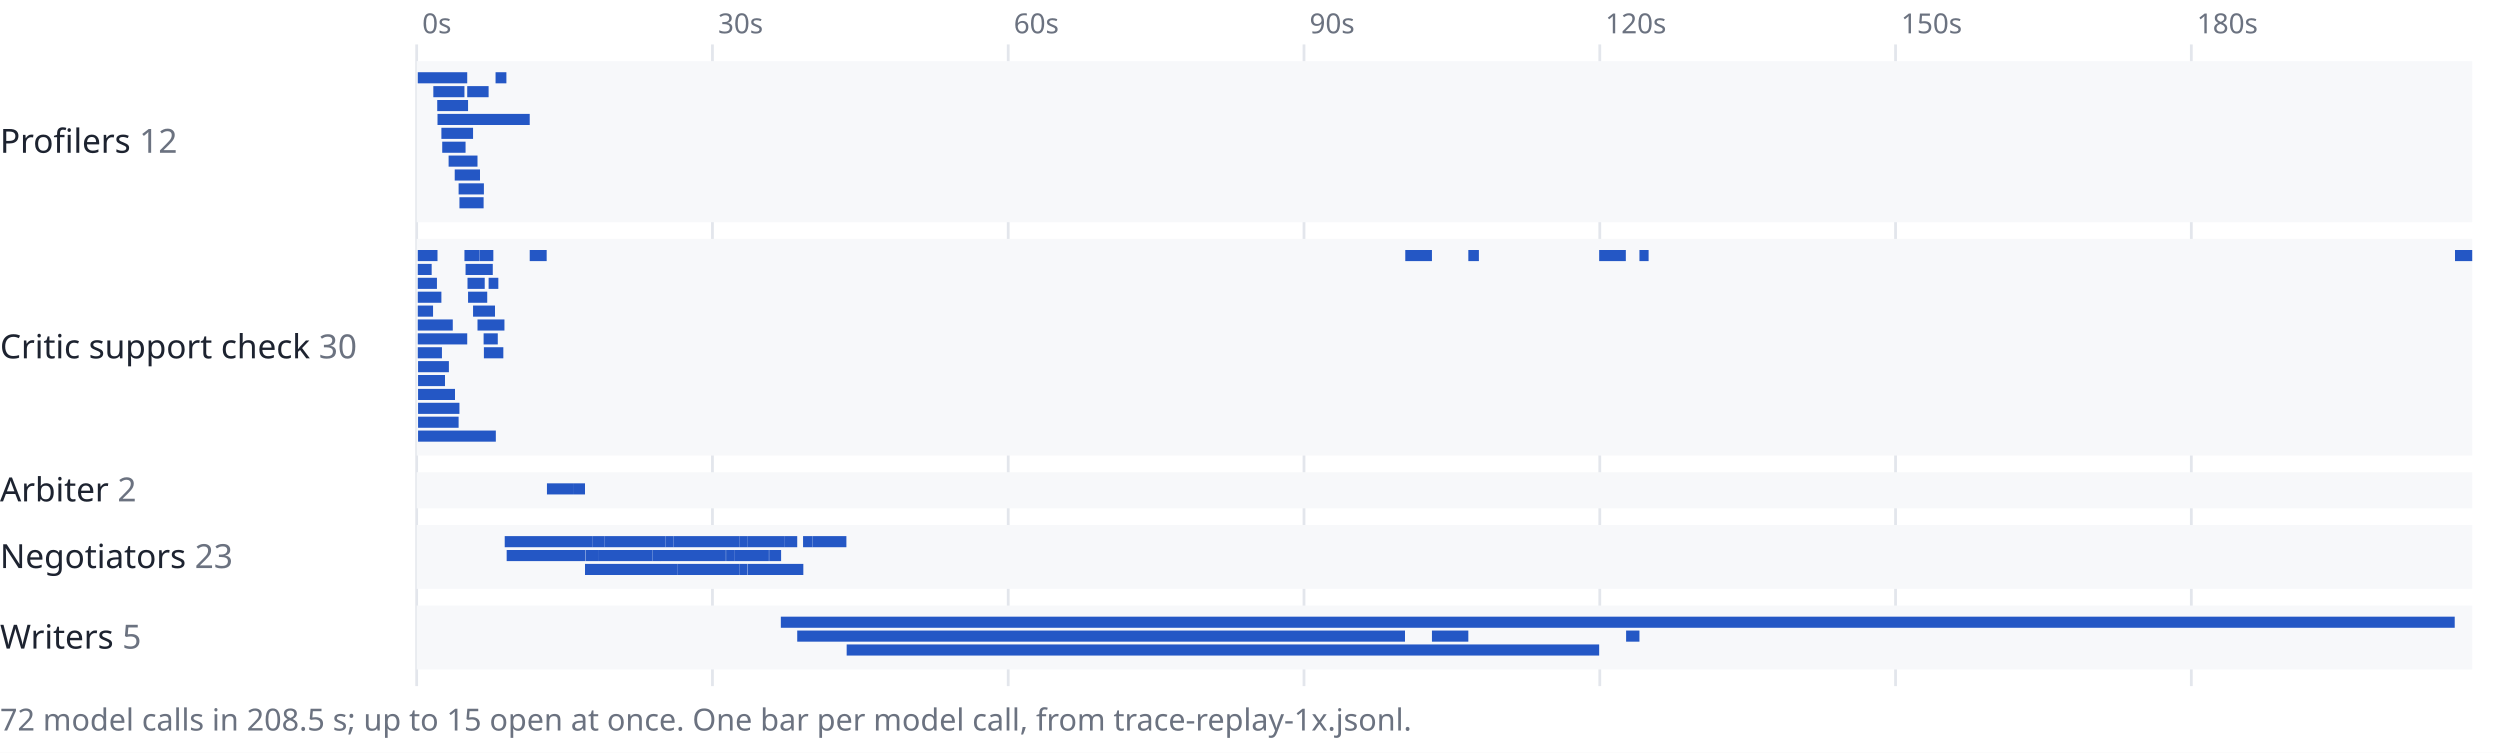
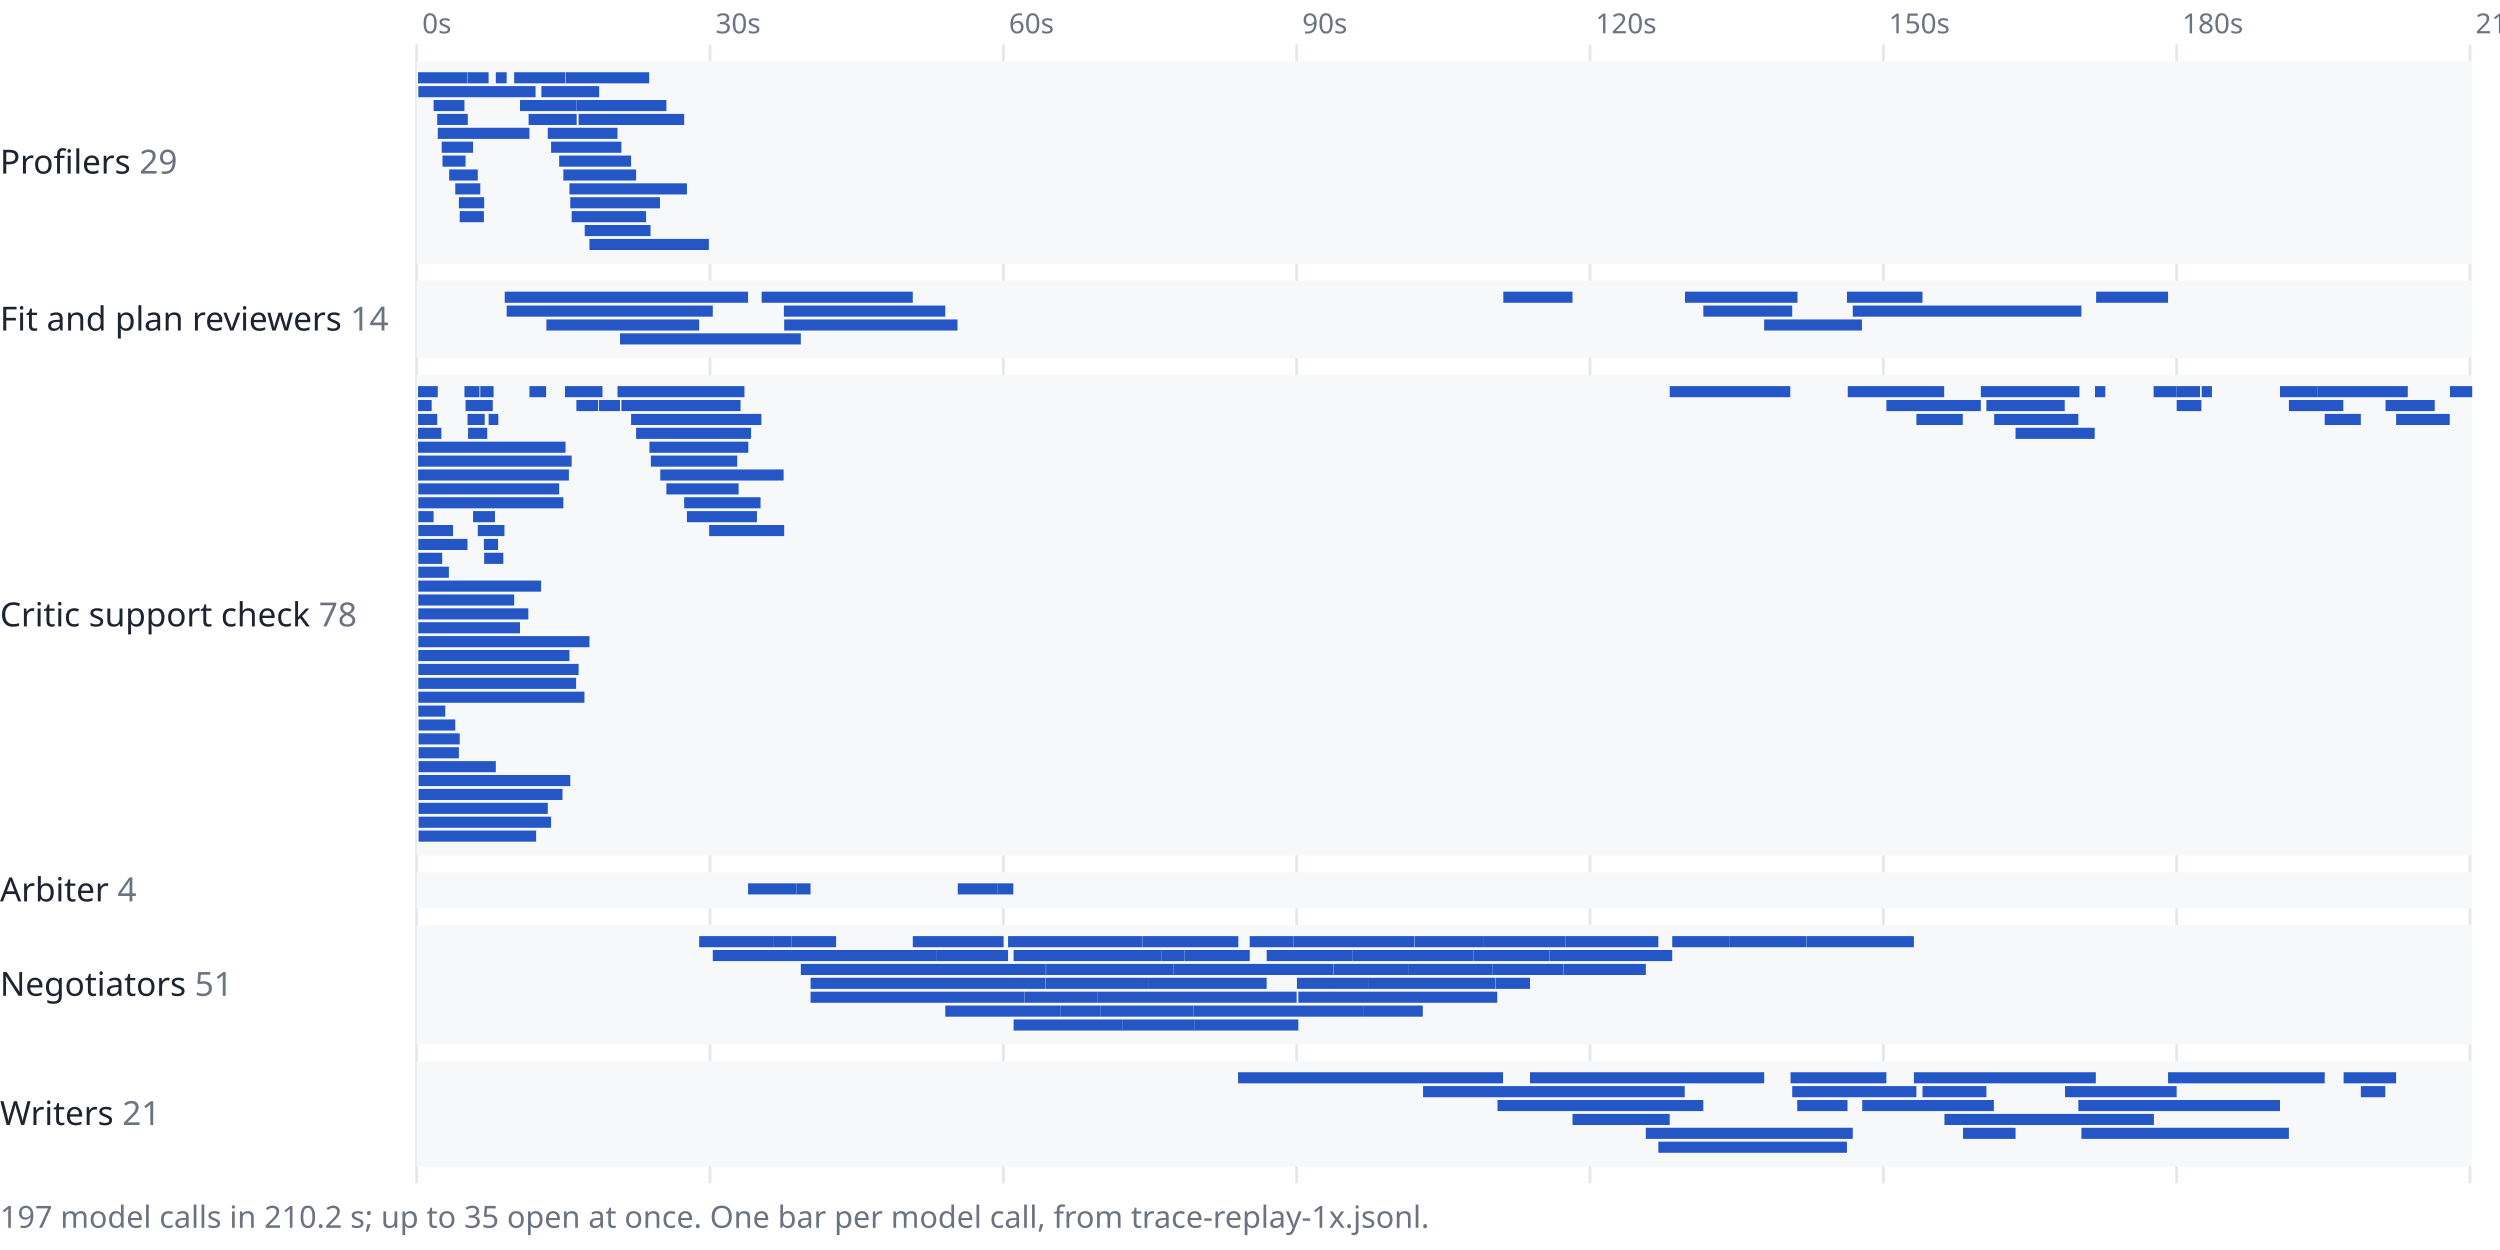
- <svg xmlns="http://www.w3.org/2000/svg" width="900" height="271" viewBox="0 0 900 271" font-family="system-ui, sans-serif">
+ <svg xmlns="http://www.w3.org/2000/svg" width="900" height="450" viewBox="0 0 900 450" font-family="system-ui, sans-serif">
  <rect width="100%" height="100%" fill="#ffffff" />
-   <line x1="788.88" x2="788.88" y1="16" y2="247" stroke="#e3e6ec" />
-   <text x="790.88" y="12" font-size="10" fill="#6b7280">180s</text>
-   <line x1="682.4" x2="682.4" y1="16" y2="247" stroke="#e3e6ec" />
-   <text x="684.4" y="12" font-size="10" fill="#6b7280">150s</text>
-   <line x1="575.92" x2="575.92" y1="16" y2="247" stroke="#e3e6ec" />
-   <text x="577.92" y="12" font-size="10" fill="#6b7280">120s</text>
-   <line x1="469.44" x2="469.44" y1="16" y2="247" stroke="#e3e6ec" />
-   <text x="471.44" y="12" font-size="10" fill="#6b7280">90s</text>
-   <line x1="362.96" x2="362.96" y1="16" y2="247" stroke="#e3e6ec" />
-   <text x="364.96" y="12" font-size="10" fill="#6b7280">60s</text>
-   <line x1="256.48" x2="256.48" y1="16" y2="247" stroke="#e3e6ec" />
-   <text x="258.48" y="12" font-size="10" fill="#6b7280">30s</text>
-   <line x1="150" x2="150" y1="16" y2="247" stroke="#e3e6ec" />
+   <line x1="889.201" x2="889.201" y1="16" y2="426" stroke="#e3e6ec" />
+   <text x="891.201" y="12" font-size="10" fill="#6b7280">210s</text>
+   <line x1="783.601" x2="783.601" y1="16" y2="426" stroke="#e3e6ec" />
+   <text x="785.601" y="12" font-size="10" fill="#6b7280">180s</text>
+   <line x1="678.001" x2="678.001" y1="16" y2="426" stroke="#e3e6ec" />
+   <text x="680.001" y="12" font-size="10" fill="#6b7280">150s</text>
+   <line x1="572.401" x2="572.401" y1="16" y2="426" stroke="#e3e6ec" />
+   <text x="574.401" y="12" font-size="10" fill="#6b7280">120s</text>
+   <line x1="466.8" x2="466.8" y1="16" y2="426" stroke="#e3e6ec" />
+   <text x="468.8" y="12" font-size="10" fill="#6b7280">90s</text>
+   <line x1="361.2" x2="361.2" y1="16" y2="426" stroke="#e3e6ec" />
+   <text x="363.2" y="12" font-size="10" fill="#6b7280">60s</text>
+   <line x1="255.6" x2="255.6" y1="16" y2="426" stroke="#e3e6ec" />
+   <text x="257.6" y="12" font-size="10" fill="#6b7280">30s</text>
+   <line x1="150" x2="150" y1="16" y2="426" stroke="#e3e6ec" />
  <text x="152" y="12" font-size="10" fill="#6b7280">0s</text>
-   <text x="0" y="55" font-size="12" fill="#1d2330">Profilers <tspan fill="#6b7280">12</tspan>
-   </text>
-   <rect x="150" y="22" width="740" height="58" fill="#f7f8fa" />
-   <rect x="150.4" y="26" width="17.8" height="4" fill="#2457c5" />
-   <rect x="156.0" y="31" width="11.2" height="4" fill="#2457c5" />
-   <rect x="157.4" y="36" width="11.1" height="4" fill="#2457c5" />
-   <rect x="157.5" y="41" width="33.2" height="4" fill="#2457c5" />
-   <rect x="158.9" y="46" width="11.4" height="4" fill="#2457c5" />
-   <rect x="159.2" y="51" width="8.4" height="4" fill="#2457c5" />
-   <rect x="161.5" y="56" width="10.4" height="4" fill="#2457c5" />
-   <rect x="163.7" y="61" width="9.1" height="4" fill="#2457c5" />
-   <rect x="165.1" y="66" width="9.1" height="4" fill="#2457c5" />
-   <rect x="165.4" y="71" width="8.7" height="4" fill="#2457c5" />
-   <rect x="168.2" y="31" width="7.7" height="4" fill="#2457c5" />
-   <rect x="178.4" y="26" width="3.9" height="4" fill="#2457c5" />
-   <text x="0" y="129" font-size="12" fill="#1d2330">Critic support check <tspan fill="#6b7280">30</tspan>
-   </text>
-   <rect x="150" y="86" width="740" height="78" fill="#f7f8fa" />
-   <rect x="150.4" y="90" width="7.1" height="4" fill="#2457c5" />
-   <rect x="150.4" y="95" width="5.0" height="4" fill="#2457c5" />
-   <rect x="150.4" y="100" width="6.9" height="4" fill="#2457c5" />
-   <rect x="150.4" y="105" width="8.5" height="4" fill="#2457c5" />
-   <rect x="150.4" y="110" width="5.5" height="4" fill="#2457c5" />
-   <rect x="150.4" y="115" width="12.6" height="4" fill="#2457c5" />
-   <rect x="150.4" y="120" width="17.8" height="4" fill="#2457c5" />
-   <rect x="150.4" y="125" width="8.7" height="4" fill="#2457c5" />
-   <rect x="150.5" y="130" width="11.1" height="4" fill="#2457c5" />
-   <rect x="150.5" y="135" width="9.7" height="4" fill="#2457c5" />
-   <rect x="150.5" y="140" width="13.3" height="4" fill="#2457c5" />
-   <rect x="150.5" y="145" width="14.9" height="4" fill="#2457c5" />
-   <rect x="150.5" y="150" width="14.6" height="4" fill="#2457c5" />
-   <rect x="150.5" y="155" width="28.0" height="4" fill="#2457c5" />
-   <rect x="167.2" y="90" width="5.5" height="4" fill="#2457c5" />
-   <rect x="167.6" y="95" width="9.8" height="4" fill="#2457c5" />
-   <rect x="168.3" y="100" width="6.2" height="4" fill="#2457c5" />
-   <rect x="168.5" y="105" width="6.9" height="4" fill="#2457c5" />
-   <rect x="170.3" y="110" width="7.9" height="4" fill="#2457c5" />
-   <rect x="171.9" y="115" width="9.7" height="4" fill="#2457c5" />
-   <rect x="172.8" y="90" width="4.8" height="4" fill="#2457c5" />
-   <rect x="174.1" y="120" width="5.1" height="4" fill="#2457c5" />
-   <rect x="174.2" y="125" width="7.0" height="4" fill="#2457c5" />
-   <rect x="175.9" y="100" width="3.5" height="4" fill="#2457c5" />
-   <rect x="190.7" y="90" width="6.1" height="4" fill="#2457c5" />
-   <rect x="505.9" y="90" width="9.6" height="4" fill="#2457c5" />
-   <rect x="528.6" y="90" width="3.8" height="4" fill="#2457c5" />
-   <rect x="575.7" y="90" width="9.6" height="4" fill="#2457c5" />
-   <rect x="590.2" y="90" width="3.3" height="4" fill="#2457c5" />
-   <rect x="883.8" y="90" width="6.2" height="4" fill="#2457c5" />
-   <text x="0" y="180.5" font-size="12" fill="#1d2330">Arbiter <tspan fill="#6b7280">2</tspan>
-   </text>
-   <rect x="150" y="170" width="740" height="13" fill="#f7f8fa" />
-   <rect x="196.9" y="174" width="9.4" height="4" fill="#2457c5" />
-   <rect x="206.3" y="174" width="4.3" height="4" fill="#2457c5" />
-   <text x="0" y="204.5" font-size="12" fill="#1d2330">Negotiators <tspan fill="#6b7280">23</tspan>
-   </text>
-   <rect x="150" y="189" width="740" height="23" fill="#f7f8fa" />
-   <rect x="181.7" y="193" width="31.7" height="4" fill="#2457c5" />
-   <rect x="182.4" y="198" width="28.3" height="4" fill="#2457c5" />
-   <rect x="210.6" y="203" width="28.8" height="4" fill="#2457c5" />
-   <rect x="210.8" y="198" width="4.5" height="4" fill="#2457c5" />
-   <rect x="213.4" y="193" width="4.3" height="4" fill="#2457c5" />
-   <rect x="215.3" y="198" width="19.6" height="4" fill="#2457c5" />
-   <rect x="217.7" y="193" width="21.9" height="4" fill="#2457c5" />
-   <rect x="234.9" y="198" width="2.8" height="4" fill="#2457c5" />
-   <rect x="237.6" y="198" width="23.7" height="4" fill="#2457c5" />
-   <rect x="239.4" y="203" width="4.6" height="4" fill="#2457c5" />
-   <rect x="239.6" y="193" width="2.9" height="4" fill="#2457c5" />
-   <rect x="242.5" y="193" width="23.8" height="4" fill="#2457c5" />
-   <rect x="244.0" y="203" width="22.3" height="4" fill="#2457c5" />
-   <rect x="261.4" y="198" width="2.9" height="4" fill="#2457c5" />
-   <rect x="264.3" y="198" width="12.5" height="4" fill="#2457c5" />
-   <rect x="266.3" y="193" width="2.7" height="4" fill="#2457c5" />
-   <rect x="266.3" y="203" width="2.8" height="4" fill="#2457c5" />
-   <rect x="269.0" y="193" width="13.3" height="4" fill="#2457c5" />
-   <rect x="269.2" y="203" width="20.0" height="4" fill="#2457c5" />
-   <rect x="276.9" y="198" width="4.3" height="4" fill="#2457c5" />
-   <rect x="282.3" y="193" width="4.7" height="4" fill="#2457c5" />
-   <rect x="289.1" y="193" width="3.4" height="4" fill="#2457c5" />
-   <rect x="292.5" y="193" width="12.2" height="4" fill="#2457c5" />
-   <text x="0" y="233.5" font-size="12" fill="#1d2330">Writers <tspan fill="#6b7280">5</tspan>
-   </text>
-   <rect x="150" y="218" width="740" height="23" fill="#f7f8fa" />
-   <rect x="281.1" y="222" width="602.6" height="4" fill="#2457c5" />
-   <rect x="287.0" y="227" width="218.8" height="4" fill="#2457c5" />
-   <rect x="304.8" y="232" width="270.9" height="4" fill="#2457c5" />
-   <rect x="515.5" y="227" width="13.1" height="4" fill="#2457c5" />
-   <rect x="585.4" y="227" width="4.8" height="4" fill="#2457c5" />
-   <text x="0" y="263" font-size="11" fill="#6b7280">72 model calls in 208.5 s; up to 15 open at once. One bar per model call, from trace-replay-1x.jsonl.</text>
+   <text x="0" y="62.5" font-size="12" fill="#1d2330">Profilers <tspan fill="#6b7280">29</tspan>
+   </text>
+   <rect x="150" y="22" width="740" height="73" fill="#f7f8fa" />
+   <rect x="150.5" y="26" width="17.7" height="4" fill="#2457c5" />
+   <rect x="150.6" y="31" width="42.2" height="4" fill="#2457c5" />
+   <rect x="156.1" y="36" width="11.1" height="4" fill="#2457c5" />
+   <rect x="157.4" y="41" width="11.0" height="4" fill="#2457c5" />
+   <rect x="157.6" y="46" width="33.0" height="4" fill="#2457c5" />
+   <rect x="159.0" y="51" width="11.3" height="4" fill="#2457c5" />
+   <rect x="159.3" y="56" width="8.3" height="4" fill="#2457c5" />
+   <rect x="161.7" y="61" width="10.3" height="4" fill="#2457c5" />
+   <rect x="163.9" y="66" width="9.0" height="4" fill="#2457c5" />
+   <rect x="165.2" y="71" width="9.1" height="4" fill="#2457c5" />
+   <rect x="165.5" y="76" width="8.7" height="4" fill="#2457c5" />
+   <rect x="168.3" y="26" width="7.6" height="4" fill="#2457c5" />
+   <rect x="178.5" y="26" width="3.9" height="4" fill="#2457c5" />
+   <rect x="185.1" y="26" width="18.3" height="4" fill="#2457c5" />
+   <rect x="187.2" y="36" width="20.3" height="4" fill="#2457c5" />
+   <rect x="190.3" y="41" width="17.3" height="4" fill="#2457c5" />
+   <rect x="194.9" y="31" width="20.8" height="4" fill="#2457c5" />
+   <rect x="197.2" y="46" width="25.1" height="4" fill="#2457c5" />
+   <rect x="198.4" y="51" width="25.3" height="4" fill="#2457c5" />
+   <rect x="201.3" y="56" width="25.9" height="4" fill="#2457c5" />
+   <rect x="202.8" y="61" width="26.2" height="4" fill="#2457c5" />
+   <rect x="203.6" y="26" width="30.1" height="4" fill="#2457c5" />
+   <rect x="205.0" y="66" width="42.3" height="4" fill="#2457c5" />
+   <rect x="205.3" y="71" width="32.3" height="4" fill="#2457c5" />
+   <rect x="205.8" y="76" width="26.8" height="4" fill="#2457c5" />
+   <rect x="207.5" y="36" width="32.4" height="4" fill="#2457c5" />
+   <rect x="208.3" y="41" width="38.0" height="4" fill="#2457c5" />
+   <rect x="210.5" y="81" width="23.7" height="4" fill="#2457c5" />
+   <rect x="212.2" y="86" width="43.0" height="4" fill="#2457c5" />
+   <text x="0" y="119" font-size="12" fill="#1d2330">Fit and plan reviewers <tspan fill="#6b7280">14</tspan>
+   </text>
+   <rect x="150" y="101" width="740" height="28" fill="#f7f8fa" />
+   <rect x="181.7" y="105" width="87.6" height="4" fill="#2457c5" />
+   <rect x="182.4" y="110" width="74.2" height="4" fill="#2457c5" />
+   <rect x="196.7" y="115" width="55.0" height="4" fill="#2457c5" />
+   <rect x="223.2" y="120" width="65.1" height="4" fill="#2457c5" />
+   <rect x="274.2" y="105" width="54.4" height="4" fill="#2457c5" />
+   <rect x="282.2" y="110" width="58.1" height="4" fill="#2457c5" />
+   <rect x="282.3" y="115" width="62.4" height="4" fill="#2457c5" />
+   <rect x="541.2" y="105" width="24.9" height="4" fill="#2457c5" />
+   <rect x="606.6" y="105" width="40.5" height="4" fill="#2457c5" />
+   <rect x="613.2" y="110" width="32.0" height="4" fill="#2457c5" />
+   <rect x="635.1" y="115" width="35.2" height="4" fill="#2457c5" />
+   <rect x="664.9" y="105" width="27.2" height="4" fill="#2457c5" />
+   <rect x="667.0" y="110" width="82.3" height="4" fill="#2457c5" />
+   <rect x="754.6" y="105" width="25.9" height="4" fill="#2457c5" />
+   <text x="0" y="225.5" font-size="12" fill="#1d2330">Critic support check <tspan fill="#6b7280">78</tspan>
+   </text>
+   <rect x="150" y="135" width="740" height="173" fill="#f7f8fa" />
+   <rect x="150.5" y="139" width="7.1" height="4" fill="#2457c5" />
+   <rect x="150.5" y="144" width="4.9" height="4" fill="#2457c5" />
+   <rect x="150.5" y="149" width="6.9" height="4" fill="#2457c5" />
+   <rect x="150.5" y="154" width="8.4" height="4" fill="#2457c5" />
+   <rect x="150.5" y="159" width="53.1" height="4" fill="#2457c5" />
+   <rect x="150.5" y="164" width="55.3" height="4" fill="#2457c5" />
+   <rect x="150.5" y="169" width="54.3" height="4" fill="#2457c5" />
+   <rect x="150.6" y="174" width="50.7" height="4" fill="#2457c5" />
+   <rect x="150.6" y="179" width="52.2" height="4" fill="#2457c5" />
+   <rect x="150.6" y="184" width="5.5" height="4" fill="#2457c5" />
+   <rect x="150.6" y="189" width="12.5" height="4" fill="#2457c5" />
+   <rect x="150.6" y="194" width="17.7" height="4" fill="#2457c5" />
+   <rect x="150.6" y="199" width="8.6" height="4" fill="#2457c5" />
+   <rect x="150.6" y="204" width="11.0" height="4" fill="#2457c5" />
+   <rect x="150.6" y="209" width="44.2" height="4" fill="#2457c5" />
+   <rect x="150.6" y="214" width="34.5" height="4" fill="#2457c5" />
+   <rect x="150.6" y="219" width="39.6" height="4" fill="#2457c5" />
+   <rect x="150.6" y="224" width="36.6" height="4" fill="#2457c5" />
+   <rect x="150.6" y="229" width="61.6" height="4" fill="#2457c5" />
+   <rect x="150.6" y="234" width="54.4" height="4" fill="#2457c5" />
+   <rect x="150.6" y="239" width="57.7" height="4" fill="#2457c5" />
+   <rect x="150.6" y="244" width="56.8" height="4" fill="#2457c5" />
+   <rect x="150.6" y="249" width="59.8" height="4" fill="#2457c5" />
+   <rect x="150.6" y="254" width="9.7" height="4" fill="#2457c5" />
+   <rect x="150.7" y="259" width="13.2" height="4" fill="#2457c5" />
+   <rect x="150.7" y="264" width="14.8" height="4" fill="#2457c5" />
+   <rect x="150.7" y="269" width="14.5" height="4" fill="#2457c5" />
+   <rect x="150.7" y="274" width="27.8" height="4" fill="#2457c5" />
+   <rect x="150.7" y="279" width="54.6" height="4" fill="#2457c5" />
+   <rect x="150.7" y="284" width="51.8" height="4" fill="#2457c5" />
+   <rect x="150.7" y="289" width="46.5" height="4" fill="#2457c5" />
+   <rect x="150.7" y="294" width="47.7" height="4" fill="#2457c5" />
+   <rect x="150.7" y="299" width="42.3" height="4" fill="#2457c5" />
+   <rect x="167.2" y="139" width="5.4" height="4" fill="#2457c5" />
+   <rect x="167.6" y="144" width="9.8" height="4" fill="#2457c5" />
+   <rect x="168.3" y="149" width="6.2" height="4" fill="#2457c5" />
+   <rect x="168.5" y="154" width="6.9" height="4" fill="#2457c5" />
+   <rect x="170.3" y="184" width="7.9" height="4" fill="#2457c5" />
+   <rect x="172.0" y="189" width="9.6" height="4" fill="#2457c5" />
+   <rect x="172.9" y="139" width="4.8" height="4" fill="#2457c5" />
+   <rect x="174.2" y="194" width="5.1" height="4" fill="#2457c5" />
+   <rect x="174.3" y="199" width="6.9" height="4" fill="#2457c5" />
+   <rect x="175.9" y="149" width="3.5" height="4" fill="#2457c5" />
+   <rect x="190.6" y="139" width="6.0" height="4" fill="#2457c5" />
+   <rect x="203.4" y="139" width="13.5" height="4" fill="#2457c5" />
+   <rect x="207.5" y="144" width="7.8" height="4" fill="#2457c5" />
+   <rect x="215.6" y="144" width="7.6" height="4" fill="#2457c5" />
+   <rect x="222.3" y="139" width="45.7" height="4" fill="#2457c5" />
+   <rect x="223.7" y="144" width="42.9" height="4" fill="#2457c5" />
+   <rect x="227.2" y="149" width="46.9" height="4" fill="#2457c5" />
+   <rect x="229.0" y="154" width="41.4" height="4" fill="#2457c5" />
+   <rect x="233.8" y="159" width="35.6" height="4" fill="#2457c5" />
+   <rect x="234.3" y="164" width="31.1" height="4" fill="#2457c5" />
+   <rect x="237.7" y="169" width="44.4" height="4" fill="#2457c5" />
+   <rect x="239.9" y="174" width="26.0" height="4" fill="#2457c5" />
+   <rect x="246.3" y="179" width="27.5" height="4" fill="#2457c5" />
+   <rect x="247.3" y="184" width="25.2" height="4" fill="#2457c5" />
+   <rect x="255.3" y="189" width="27.0" height="4" fill="#2457c5" />
+   <rect x="601.1" y="139" width="43.4" height="4" fill="#2457c5" />
+   <rect x="665.2" y="139" width="34.7" height="4" fill="#2457c5" />
+   <rect x="679.1" y="144" width="34.0" height="4" fill="#2457c5" />
+   <rect x="689.9" y="149" width="16.7" height="4" fill="#2457c5" />
+   <rect x="713.1" y="139" width="35.5" height="4" fill="#2457c5" />
+   <rect x="715.1" y="144" width="28.2" height="4" fill="#2457c5" />
+   <rect x="717.9" y="149" width="30.3" height="4" fill="#2457c5" />
+   <rect x="725.6" y="154" width="28.5" height="4" fill="#2457c5" />
+   <rect x="754.2" y="139" width="3.7" height="4" fill="#2457c5" />
+   <rect x="775.3" y="139" width="8.3" height="4" fill="#2457c5" />
+   <rect x="783.6" y="139" width="8.4" height="4" fill="#2457c5" />
+   <rect x="783.6" y="144" width="8.9" height="4" fill="#2457c5" />
+   <rect x="792.6" y="139" width="3.7" height="4" fill="#2457c5" />
+   <rect x="820.8" y="139" width="13.4" height="4" fill="#2457c5" />
+   <rect x="824.0" y="144" width="19.6" height="4" fill="#2457c5" />
+   <rect x="834.2" y="139" width="32.6" height="4" fill="#2457c5" />
+   <rect x="836.9" y="149" width="13.0" height="4" fill="#2457c5" />
+   <rect x="858.8" y="144" width="17.7" height="4" fill="#2457c5" />
+   <rect x="862.6" y="149" width="19.3" height="4" fill="#2457c5" />
+   <rect x="882.0" y="139" width="8.0" height="4" fill="#2457c5" />
+   <text x="0" y="324.5" font-size="12" fill="#1d2330">Arbiter <tspan fill="#6b7280">4</tspan>
+   </text>
+   <rect x="150" y="314" width="740" height="13" fill="#f7f8fa" />
+   <rect x="269.3" y="318" width="17.4" height="4" fill="#2457c5" />
+   <rect x="286.7" y="318" width="5.1" height="4" fill="#2457c5" />
+   <rect x="344.8" y="318" width="14.2" height="4" fill="#2457c5" />
+   <rect x="359.0" y="318" width="5.8" height="4" fill="#2457c5" />
+   <text x="0" y="358.5" font-size="12" fill="#1d2330">Negotiators <tspan fill="#6b7280">51</tspan>
+   </text>
+   <rect x="150" y="333" width="740" height="43" fill="#f7f8fa" />
+   <rect x="251.7" y="337" width="26.9" height="4" fill="#2457c5" />
+   <rect x="256.6" y="342" width="80.4" height="4" fill="#2457c5" />
+   <rect x="278.6" y="337" width="6.4" height="4" fill="#2457c5" />
+   <rect x="285.0" y="337" width="16.0" height="4" fill="#2457c5" />
+   <rect x="288.3" y="347" width="88.2" height="4" fill="#2457c5" />
+   <rect x="291.8" y="352" width="84.6" height="4" fill="#2457c5" />
+   <rect x="291.8" y="357" width="77.1" height="4" fill="#2457c5" />
+   <rect x="328.6" y="337" width="27.8" height="4" fill="#2457c5" />
+   <rect x="337.0" y="342" width="25.9" height="4" fill="#2457c5" />
+   <rect x="340.3" y="362" width="41.4" height="4" fill="#2457c5" />
+   <rect x="356.4" y="337" width="4.9" height="4" fill="#2457c5" />
+   <rect x="362.9" y="337" width="48.2" height="4" fill="#2457c5" />
+   <rect x="364.9" y="342" width="53.3" height="4" fill="#2457c5" />
+   <rect x="364.9" y="367" width="39.3" height="4" fill="#2457c5" />
+   <rect x="369.0" y="357" width="26.2" height="4" fill="#2457c5" />
+   <rect x="376.5" y="352" width="36.8" height="4" fill="#2457c5" />
+   <rect x="376.6" y="347" width="45.8" height="4" fill="#2457c5" />
+   <rect x="381.7" y="362" width="14.4" height="4" fill="#2457c5" />
+   <rect x="395.2" y="357" width="71.6" height="4" fill="#2457c5" />
+   <rect x="396.1" y="362" width="33.6" height="4" fill="#2457c5" />
+   <rect x="404.2" y="367" width="25.7" height="4" fill="#2457c5" />
+   <rect x="411.2" y="337" width="34.6" height="4" fill="#2457c5" />
+   <rect x="413.3" y="352" width="42.7" height="4" fill="#2457c5" />
+   <rect x="418.2" y="342" width="8.2" height="4" fill="#2457c5" />
+   <rect x="422.4" y="347" width="57.7" height="4" fill="#2457c5" />
+   <rect x="426.4" y="342" width="23.5" height="4" fill="#2457c5" />
+   <rect x="429.7" y="362" width="61.3" height="4" fill="#2457c5" />
+   <rect x="429.9" y="367" width="37.5" height="4" fill="#2457c5" />
+   <rect x="449.9" y="337" width="15.8" height="4" fill="#2457c5" />
+   <rect x="456.0" y="342" width="30.8" height="4" fill="#2457c5" />
+   <rect x="465.7" y="337" width="43.5" height="4" fill="#2457c5" />
+   <rect x="466.9" y="352" width="25.6" height="4" fill="#2457c5" />
+   <rect x="467.4" y="357" width="13.3" height="4" fill="#2457c5" />
+   <rect x="480.2" y="347" width="27.0" height="4" fill="#2457c5" />
+   <rect x="480.6" y="357" width="58.4" height="4" fill="#2457c5" />
+   <rect x="486.8" y="342" width="43.7" height="4" fill="#2457c5" />
+   <rect x="491.0" y="362" width="21.2" height="4" fill="#2457c5" />
+   <rect x="492.5" y="352" width="45.8" height="4" fill="#2457c5" />
+   <rect x="507.2" y="347" width="30.0" height="4" fill="#2457c5" />
+   <rect x="509.3" y="337" width="24.6" height="4" fill="#2457c5" />
+   <rect x="530.5" y="342" width="27.4" height="4" fill="#2457c5" />
+   <rect x="533.9" y="337" width="29.7" height="4" fill="#2457c5" />
+   <rect x="537.2" y="347" width="25.5" height="4" fill="#2457c5" />
+   <rect x="538.4" y="352" width="12.4" height="4" fill="#2457c5" />
+   <rect x="558.0" y="342" width="44.0" height="4" fill="#2457c5" />
+   <rect x="562.8" y="347" width="16.8" height="4" fill="#2457c5" />
+   <rect x="563.6" y="337" width="33.4" height="4" fill="#2457c5" />
+   <rect x="579.6" y="347" width="12.9" height="4" fill="#2457c5" />
+   <rect x="602.0" y="337" width="20.5" height="4" fill="#2457c5" />
+   <rect x="622.5" y="337" width="27.9" height="4" fill="#2457c5" />
+   <rect x="650.5" y="337" width="38.5" height="4" fill="#2457c5" />
+   <text x="0" y="405" font-size="12" fill="#1d2330">Writers <tspan fill="#6b7280">21</tspan>
+   </text>
+   <rect x="150" y="382" width="740" height="38" fill="#f7f8fa" />
+   <rect x="445.7" y="386" width="95.4" height="4" fill="#2457c5" />
+   <rect x="512.3" y="391" width="94.2" height="4" fill="#2457c5" />
+   <rect x="539.1" y="396" width="74.1" height="4" fill="#2457c5" />
+   <rect x="550.8" y="386" width="84.3" height="4" fill="#2457c5" />
+   <rect x="566.1" y="401" width="35.0" height="4" fill="#2457c5" />
+   <rect x="592.5" y="406" width="74.5" height="4" fill="#2457c5" />
+   <rect x="597.0" y="411" width="67.9" height="4" fill="#2457c5" />
+   <rect x="644.6" y="386" width="34.5" height="4" fill="#2457c5" />
+   <rect x="645.2" y="391" width="44.7" height="4" fill="#2457c5" />
+   <rect x="647.0" y="396" width="18.1" height="4" fill="#2457c5" />
+   <rect x="670.4" y="396" width="47.4" height="4" fill="#2457c5" />
+   <rect x="689.0" y="386" width="65.5" height="4" fill="#2457c5" />
+   <rect x="692.1" y="391" width="23.0" height="4" fill="#2457c5" />
+   <rect x="700.0" y="401" width="75.4" height="4" fill="#2457c5" />
+   <rect x="706.7" y="406" width="18.9" height="4" fill="#2457c5" />
+   <rect x="743.4" y="391" width="40.2" height="4" fill="#2457c5" />
+   <rect x="748.2" y="396" width="72.6" height="4" fill="#2457c5" />
+   <rect x="749.3" y="406" width="74.7" height="4" fill="#2457c5" />
+   <rect x="780.5" y="386" width="56.4" height="4" fill="#2457c5" />
+   <rect x="843.7" y="386" width="18.9" height="4" fill="#2457c5" />
+   <rect x="849.9" y="391" width="8.8" height="4" fill="#2457c5" />
+   <text x="0" y="442" font-size="11" fill="#6b7280">197 model calls in 210.2 s; up to 35 open at once. One bar per model call, from trace-replay-1x.jsonl.</text>
</svg>
